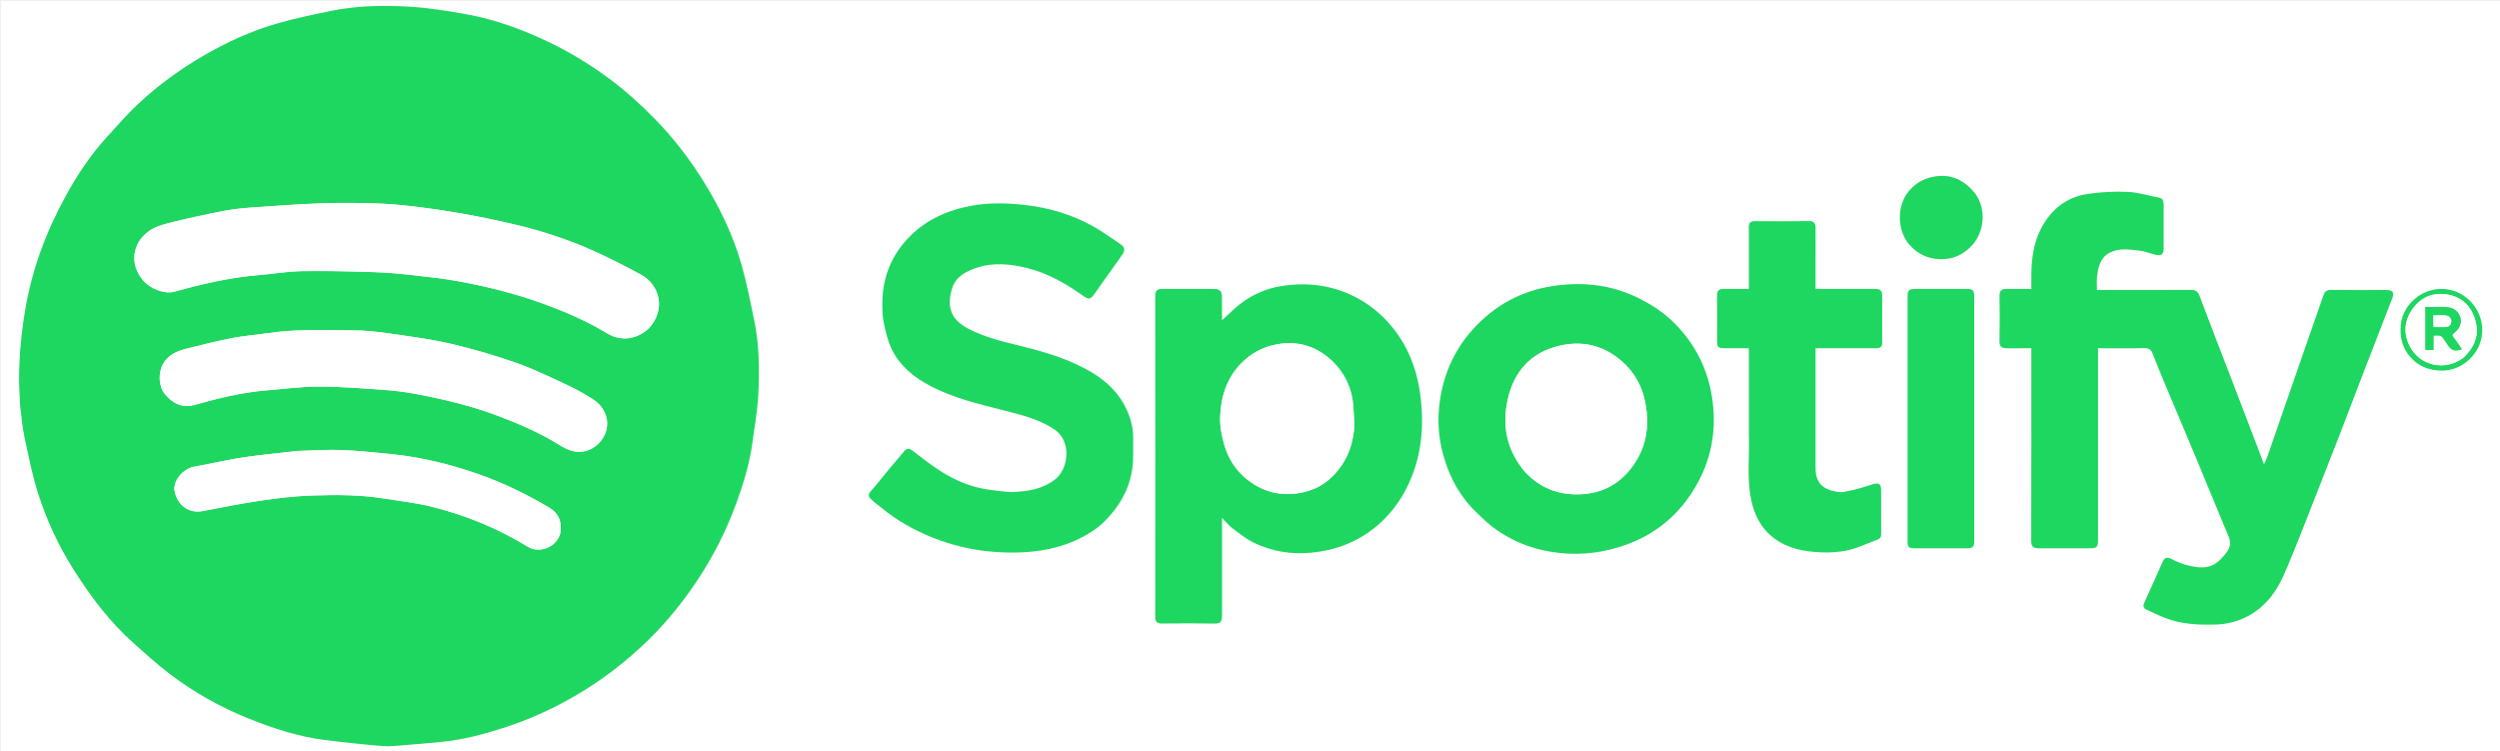
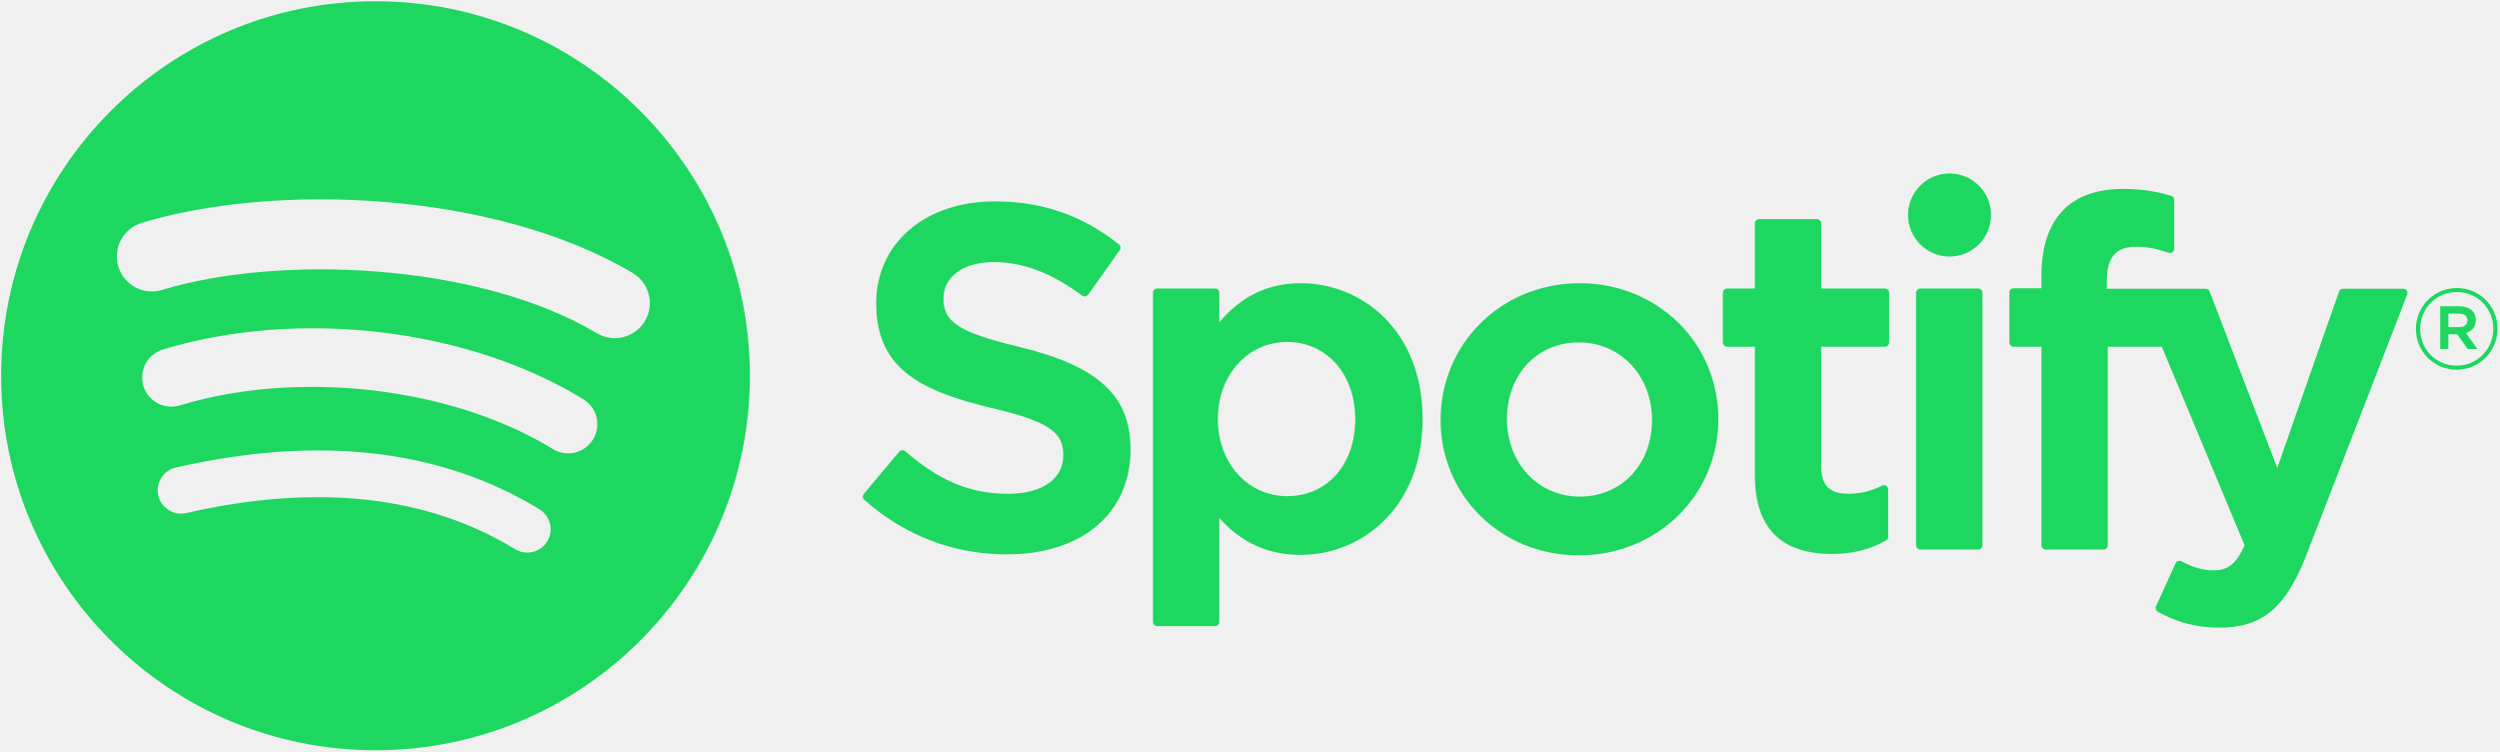
- <svg xmlns="http://www.w3.org/2000/svg" version="1.1" id="Layer_1" x="0px" y="0px" width="100%" viewBox="0 0 2362 709" enable-background="new 0 0 2362 709" xml:space="preserve">
-   <path fill="#FFFFFF" opacity="1" stroke="none" d=" M1545,710   C1030,710 515.5,710 1,710   C1,473.667 1,237.333 1,1   C788.333,1 1575.667,1 2363,1   C2363,237.333 2363,473.667 2363,710   C2090.5,710 1818,710 1545,710  M19.001,383.243   C20.331,393.125 21.041,403.139 23.125,412.858   C27.036,431.101 30.664,449.521 36.376,467.233   C44.322,491.868 55.245,515.383 69.093,537.377   C85.207,562.97 103.254,587.054 125.906,607.318   C137.17,617.394 148.425,627.561 160.428,636.712   C183.319,654.166 208.35,668.157 235.063,678.869   C258.011,688.07 281.485,695.852 306.15,699   C324.509,701.343 342.929,703.316 361.372,704.851   C368.393,705.435 375.566,704.497 382.648,703.963   C393.946,703.111 405.233,702.086 416.512,701.009   C437.357,699.019 457.478,693.672 477.299,687.24   C500.727,679.637 523.003,669.426 544.314,657.007   C568.343,643.003 590.237,626.21 610.302,607.071   C625.685,592.396 639.361,576.201 651.781,558.872   C670.316,533.012 685.096,505.232 695.947,475.386   C702.612,457.053 708.347,438.399 711.023,418.99   C713.19,403.279 716.01,387.568 716.765,371.772   C717.861,348.846 717.554,325.799 712.936,303.152   C709.338,285.502 705.842,267.772 700.945,250.461   C693.201,223.093 681.034,197.581 666.136,173.305   C652.71,151.426 637.283,131.199 619.366,112.823   C605.867,98.978 591.601,86.056 576.066,74.496   C553.727,57.872 529.747,44.079 504.199,33.173   C483.724,24.432 462.55,17.369 440.602,13.454   C422.601,10.242 404.413,7.291 386.194,6.282   C362.124,4.948 337.884,5.287 314.082,10.085   C296.747,13.58 279.387,17.24 262.396,22.083   C237.448,29.194 213.969,40.025 191.543,53.104   C169.577,65.914 149.155,80.898 130.577,98.182   C120.058,107.969 110.657,118.974 100.937,129.598   C85.538,146.431 73.009,165.382 62.077,185.268   C43.548,218.977 30.275,254.628 23.839,292.767   C20.243,314.072 18.176,335.44 18.062,357.003   C18.017,365.432 18.667,373.864 19.001,383.243  M2211.001,411.46   C2218.343,392.381 2225.663,373.293 2233.031,354.224   C2242.33,330.156 2251.635,306.09 2261.015,282.054   C2263.198,276.46 2261.7,274.011 2255.654,274.006   C2238.157,273.99 2220.658,274.132 2203.164,273.903   C2199.002,273.849 2197.212,275.766 2196.02,279.192   C2189.032,299.265 2181.992,319.32 2175.017,339.397   C2164.314,370.204 2153.662,401.028 2142.944,431.829   C2142.193,433.987 2141.071,436.017 2139.87,438.661   C2138.376,434.697 2137.195,431.521 2135.985,428.356   C2127.115,405.17 2118.266,381.976 2109.361,358.804   C2099.291,332.602 2089.027,306.473 2079.206,280.178   C2077.556,275.76 2075.724,273.872 2070.876,273.905   C2043.049,274.1 2015.22,274 1987.391,274   C1985.644,274 1983.897,274 1982,274   C1982,269.249 1981.601,265.207 1982.081,261.272   C1983.164,252.403 1984.938,243.569 1993.781,238.846   C2002.38,234.253 2011.802,235.633 2020.895,236.571   C2026.47,237.147 2031.878,239.3 2037.371,240.705   C2042.617,242.046 2044.981,240.301 2044.991,235.023   C2045.018,221.192 2045,207.361 2045,193.531   C2044.999,190.183 2044.372,187.416 2040.317,186.67   C2030.565,184.876 2020.897,181.719 2011.101,181.296   C1998.469,180.751 1985.606,181.397 1973.099,183.253   C1958.865,185.365 1946.401,192.243 1937.196,203.616   C1924.405,219.419 1920.297,238.189 1920.01,258.049   C1919.94,262.971 1920,267.895 1920,273   C1911.631,273 1903.978,273.02 1896.325,272.993   C1891.949,272.977 1889.815,274.581 1889.906,279.475   C1890.171,293.634 1890.224,307.807 1889.884,321.963   C1889.757,327.25 1891.382,329.081 1897.265,329.019   C1904.71,328.941 1912.157,329 1920,329   C1920,331.47 1920,333.431 1920,335.392   C1920,393.882 1920.075,452.372 1919.885,510.861   C1919.866,516.706 1921.984,518.045 1927.16,518.023   C1942.823,517.959 1958.487,518.001 1974.151,518   C1982.187,517.999 1982.999,517.207 1983,509.366   C1983,451.21 1983,393.054 1983,334.897   C1983,332.983 1983,331.068 1983,329   C1998.08,329 2012.409,329.222 2026.724,328.869   C2031.201,328.758 2033.237,330.515 2034.716,334.275   C2038.4,343.64 2042.177,352.971 2046.065,362.254   C2055.6,385.022 2065.279,407.731 2074.787,430.511   C2084.667,454.184 2094.411,477.915 2104.225,501.615   C2106.825,507.893 2110.359,513.577 2105.227,520.853   C2098.653,530.175 2091.364,536.852 2079.136,536.041   C2069.513,535.403 2060.64,532.496 2052.202,528.031   C2048.351,525.993 2045.726,527.093 2044.005,530.957   C2038.25,543.877 2032.557,556.825 2026.654,569.676   C2025.271,572.686 2026.25,574.683 2028.68,575.862   C2034.676,578.769 2040.737,581.59 2046.948,583.991   C2062.117,589.852 2077.996,590.472 2094.027,590.047   C2103.82,589.787 2113.16,587.641 2121.912,583.491   C2139.688,575.063 2151.245,560.19 2158.743,542.912   C2171.658,513.153 2183.004,482.713 2194.991,452.552   C2200.326,439.127 2205.62,425.686 2211.001,411.46  M1328.07,463.612   C1343.825,434.278 1346.697,403.038 1342.063,370.608   C1338.84,348.046 1330.816,327.682 1316.452,309.747   C1306.075,296.792 1293.487,286.665 1278.772,279.508   C1258.04,269.425 1235.949,266.742 1213.124,269.979   C1195.331,272.502 1179.834,279.835 1166.572,291.93   C1162.789,295.379 1159.042,298.866 1155,302.592   C1155,295.038 1155.05,287.746 1154.983,280.456   C1154.934,275.112 1152.845,273.031 1147.446,273.016   C1131.118,272.971 1114.789,273.013 1098.461,272.992   C1094.176,272.986 1091.912,274.367 1091.917,279.336   C1092.027,380.473 1092.022,481.609 1091.932,582.746   C1091.928,587.567 1093.737,589.122 1098.409,589.07   C1114.735,588.889 1131.069,588.791 1147.391,589.107   C1153.602,589.227 1155.031,587.696 1155.021,581.31   C1154.973,552.652 1155,523.994 1155,495.336   C1155,493.751 1155,492.165 1155,489.182   C1158.648,492.958 1161.064,496.201 1164.17,498.523   C1170.94,503.584 1177.596,509.143 1185.133,512.763   C1202.012,520.871 1219.917,523.966 1238.85,522.186   C1253.028,520.853 1266.453,517.571 1279.133,511.35   C1300.384,500.925 1316.462,484.999 1328.07,463.612  M1036.447,499.035   C1038.23,497.592 1040.12,496.261 1041.779,494.688   C1060.323,477.117 1071.281,456.105 1071.008,430.015   C1070.951,424.517 1070.943,419.017 1071.012,413.519   C1071.15,402.621 1067.886,392.53 1062.92,383.112   C1054.807,367.724 1041.909,357.136 1026.813,348.948   C1006.176,337.755 983.83,331.491 961.21,326.03   C945.56,322.252 929.982,318.187 915.595,310.805   C899.798,302.699 893.961,290.961 900.079,271.975   C903.549,261.206 912.997,256.386 922.894,253.045   C939.192,247.543 955.701,249.398 971.88,253.521   C991.196,258.442 1008.2,268.372 1024.311,279.857   C1028.599,282.913 1030.774,282.796 1033.693,278.698   C1042.674,266.093 1051.648,253.483 1060.593,240.853   C1063.505,236.742 1063.301,233.631 1059.278,230.889   C1050.275,224.753 1041.397,218.307 1031.853,213.118   C1012.372,202.526 991.502,196.29 969.316,193.763   C952.483,191.847 935.71,191.292 919.178,194.244   C895.426,198.484 873.959,207.879 857.207,226.227   C842.61,242.215 834.966,260.995 834.099,282.474   C833.807,289.709 833.838,297.152 835.209,304.21   C836.926,313.045 839.087,322.111 842.995,330.133   C850.804,346.163 864.381,356.858 879.951,364.952   C902.063,376.446 926.182,381.932 950.097,388.059   C966.278,392.204 982.45,396.188 996.736,405.808   C1012.985,416.75 1010.346,442.919 997.067,453.115   C985.516,461.984 972.212,464.193 958.496,464.825   C951.352,465.154 944.106,463.829 936.938,462.976   C919.329,460.882 903.263,454.34 888.497,444.827   C879.471,439.013 870.968,432.354 862.471,425.765   C858.735,422.868 856.492,423.973 853.932,427.139   C849.594,432.504 844.978,437.644 840.567,442.952   C834.601,450.131 828.905,457.543 822.716,464.521   C820.017,467.563 821.184,469.719 823.298,471.684   C826.528,474.685 830.14,477.273 833.558,480.074   C848.176,492.054 864.43,501.161 881.995,508.076   C899.843,515.103 918.165,519.561 937.37,521.191   C955.596,522.739 973.624,522.393 991.455,518.678   C1007.49,515.337 1022.475,509.102 1036.447,499.035  M1390.936,479.639   C1397.153,485.456 1402.972,491.784 1409.661,496.996   C1430.032,512.873 1453.579,521.014 1479.128,522.835   C1491.91,523.747 1504.708,522.911 1517.471,520.166   C1557.311,511.601 1587.132,489.809 1605.922,453.73   C1618.739,429.119 1622.377,402.83 1618.13,375.23   C1614.043,348.664 1602.505,325.962 1584.106,306.837   C1573.553,295.867 1560.896,287.539 1547.012,280.867   C1521.46,268.587 1494.47,266.161 1467.233,270.359   C1437.818,274.893 1412.604,288.542 1392.286,311.035   C1373.038,332.343 1362.847,357.354 1360.174,385.482   C1358.912,398.756 1359.854,412.163 1362.992,425.288   C1367.812,445.452 1376.454,463.634 1390.936,479.639  M1653,410.5   C1653.768,430.841 1650.973,451.328 1655.056,471.522   C1658.045,486.306 1664.352,499.173 1676.913,508.565   C1689.987,518.34 1705.099,521.12 1720.658,521.809   C1729.464,522.199 1738.602,521.712 1747.143,519.711   C1756.656,517.483 1765.638,513.027 1774.898,509.669   C1777.895,508.582 1778.05,506.422 1778.035,503.779   C1777.959,490.286 1778.015,476.792 1777.993,463.298   C1777.983,456.776 1775.576,455.707 1769.241,457.805   C1760.658,460.647 1751.889,463.181 1743.006,464.755   C1738.742,465.511 1733.827,464.397 1729.57,463.014   C1719.901,459.872 1715.99,452.424 1715.994,442.572   C1716.009,406.589 1716,370.606 1716,334.623   C1716,332.854 1716,331.085 1716,329   C1718.397,329 1720.201,329 1722.005,329   C1738.831,329 1755.656,329.028 1772.482,328.977   C1775.942,328.966 1779.078,328.537 1779.041,323.722   C1778.927,308.897 1778.967,294.069 1779.02,279.243   C1779.036,274.936 1777.073,272.934 1772.763,272.982   C1766.267,273.054 1759.769,273 1753.272,273   C1740.993,273 1728.714,273 1716,273   C1716,270.916 1716,269.287 1716,267.659   C1716,250.334 1715.995,233.008 1716.004,215.683   C1716.006,211.566 1715.056,208.843 1709.886,208.913   C1692.897,209.144 1675.903,209.073 1658.912,208.948   C1654.708,208.918 1652.854,210.407 1652.949,214.751   C1653.127,222.91 1653,231.075 1653,239.238   C1653,250.35 1653,261.462 1653,273   C1644.732,273 1636.944,273 1629.156,273   C1625.063,273.001 1622.839,274.419 1622.916,279.141   C1623.149,293.298 1622.998,307.46 1623.001,321.62   C1623.002,328.191 1623.779,328.977 1630.415,328.995   C1637.847,329.015 1645.278,329 1653,329   C1653,356.244 1653,382.872 1653,410.5  M1845.498,518   C1849.996,518 1854.495,518.025 1858.993,517.994   C1864.662,517.954 1865.99,516.672 1865.991,511.027   C1866.004,434.06 1866.004,357.092 1865.993,280.124   C1865.992,274.282 1864.662,273.012 1858.644,273.006   C1842.651,272.989 1826.658,272.993 1810.665,273.003   C1804.133,273.007 1803.003,274.16 1803.002,280.815   C1802.999,357.616 1802.999,434.417 1803.002,511.218   C1803.003,517.027 1803.953,517.974 1810.013,517.991   C1821.509,518.023 1833.004,518 1845.498,518  M1866.949,182.712   C1856.664,170.005 1843.781,163.783 1827.233,167.024   C1817.234,168.982 1809.123,173.935 1802.914,182.202   C1792.867,195.581 1793.186,217.772 1804.587,231.028   C1813.178,241.018 1824.536,245.482 1837.36,244.796   C1847.913,244.231 1856.905,239.559 1864.273,231.403   C1875.562,218.905 1877.58,197.269 1866.949,182.712  M2269,311.503   C2268.632,322.805 2272.864,332.544 2280.837,340.039   C2288.528,347.268 2298.196,350.321 2309.083,350.112   C2327.154,349.766 2344.164,334.817 2346.003,315.423   C2347.965,294.734 2333.011,277.126 2314.745,273.636   C2290.873,269.074 2268.518,288.266 2269,311.503  z" />
-   <path fill="#1ED760" opacity="1" stroke="none" d=" M19.001,382.769   C18.667,373.864 18.017,365.432 18.062,357.003   C18.176,335.44 20.243,314.072 23.839,292.767   C30.275,254.628 43.548,218.977 62.077,185.268   C73.009,165.382 85.538,146.431 100.937,129.598   C110.657,118.974 120.058,107.969 130.577,98.182   C149.155,80.898 169.577,65.914 191.543,53.104   C213.969,40.025 237.448,29.194 262.396,22.083   C279.387,17.24 296.747,13.58 314.082,10.085   C337.884,5.287 362.124,4.948 386.194,6.282   C404.413,7.291 422.601,10.242 440.602,13.454   C462.55,17.369 483.724,24.432 504.199,33.173   C529.747,44.079 553.727,57.872 576.066,74.496   C591.601,86.056 605.867,98.978 619.366,112.823   C637.283,131.199 652.71,151.426 666.136,173.305   C681.034,197.581 693.201,223.093 700.945,250.461   C705.842,267.772 709.338,285.502 712.936,303.152   C717.554,325.799 717.861,348.846 716.765,371.772   C716.01,387.568 713.19,403.279 711.023,418.99   C708.347,438.399 702.612,457.053 695.947,475.386   C685.096,505.232 670.316,533.012 651.781,558.872   C639.361,576.201 625.685,592.396 610.302,607.071   C590.237,626.21 568.343,643.003 544.314,657.007   C523.003,669.426 500.727,679.637 477.299,687.24   C457.478,693.672 437.357,699.019 416.512,701.009   C405.233,702.086 393.946,703.111 382.648,703.963   C375.566,704.497 368.393,705.435 361.372,704.851   C342.929,703.316 324.509,701.343 306.15,699   C281.485,695.852 258.011,688.07 235.063,678.869   C208.35,668.157 183.319,654.166 160.428,636.712   C148.425,627.561 137.17,617.394 125.906,607.318   C103.254,587.054 85.207,562.97 69.093,537.377   C55.245,515.383 44.322,491.868 36.376,467.233   C30.664,449.521 27.036,431.101 23.125,412.858   C21.041,403.139 20.331,393.125 19.001,382.769  M613.51,309.993   C629.585,292.259 623.694,269.133 605.534,259.304   C591.095,251.489 576.423,244.026 561.468,237.26   C537.314,226.333 512.132,218.167 486.348,212.057   C470.382,208.273 454.287,204.951 438.137,202.049   C422.726,199.279 407.209,196.987 391.664,195.11   C379.104,193.593 366.446,192.503 353.805,192.13   C336.795,191.628 319.741,191.489 302.74,192.122   C281.004,192.931 259.293,194.524 237.592,196.069   C228.95,196.684 220.263,197.561 211.772,199.217   C195.035,202.481 178.333,206.024 161.795,210.163   C154.339,212.029 146.259,214.198 140.292,218.671   C125.013,230.122 122.088,249.765 135.447,265.125   C142.108,272.785 155.458,278.204 164.886,275.579   C190.957,268.32 217.227,262.176 244.295,259.95   C257.864,258.834 271.386,256.436 284.956,256.201   C307.868,255.804 330.811,256.393 353.724,257.107   C366.197,257.496 378.671,258.681 391.081,260.073   C406.013,261.749 420.999,263.384 435.743,266.185   C461.582,271.092 487.089,277.453 511.901,286.398   C533.372,294.139 554.262,303.033 573.836,314.914   C586.807,322.786 601.742,320.892 613.51,309.993  M562.984,421.521   C578.776,408.928 576.939,387.894 560.729,377.444   C552.951,372.43 544.805,367.85 536.422,363.94   C520.521,356.522 504.672,348.758 488.169,342.927   C468.473,335.969 448.301,330.106 427.984,325.233   C410.598,321.062 392.763,318.635 375.038,316.048   C362.233,314.179 349.293,312.341 336.395,312.199   C308.092,311.887 279.715,310.668 251.534,314.963   C240.872,316.588 230.051,317.317 219.483,319.379   C205.47,322.114 191.612,325.664 177.729,329.037   C168.079,331.382 159.015,334.694 153.892,344.324   C149.454,352.666 149.961,365.06 155.688,372.111   C162.899,380.992 172.014,385.845 183.607,382.637   C205.594,376.553 227.629,370.846 250.462,368.981   C267.011,367.63 283.559,365.332 300.116,365.257   C319.9,365.167 339.711,366.729 359.473,368.101   C370.723,368.882 382.021,370.079 393.086,372.192   C419.57,377.251 445.8,383.468 471.082,393.072   C491.186,400.71 510.933,409.175 529.182,420.682   C540.136,427.59 551.013,429.847 562.984,421.521  M529.724,503.739   C531.365,493.258 528.136,484.872 518.807,479.403   C497.559,466.947 475.52,456.135 452.238,447.982   C425.428,438.594 397.987,431.859 369.685,429.03   C353.989,427.462 338.27,425.764 322.522,425.173   C309.124,424.671 295.669,425.671 282.239,426.007   C281.906,426.015 281.571,426.014 281.241,426.05   C269.355,427.364 257.456,428.581 245.587,430.034   C237.325,431.046 229.059,432.144 220.872,433.629   C208.392,435.893 196.015,438.73 183.526,440.937   C172.899,442.814 163.25,454.488 165.049,463.932   C167.579,477.22 178.544,485.247 190.907,482.962   C209.153,479.591 227.342,475.817 245.686,473.106   C261.565,470.76 277.597,468.765 293.616,468.212   C316.751,467.414 339.973,467.28 362.973,471.001   C377.452,473.343 392.129,474.899 406.345,478.344   C439.081,486.278 470.061,498.911 498.842,516.524   C509.861,523.267 525.946,517.162 529.724,503.739  z" />
-   <path fill="#1ED760" opacity="1" stroke="none" d=" M2210.967,411.856   C2205.62,425.686 2200.326,439.127 2194.991,452.552   C2183.004,482.713 2171.658,513.153 2158.743,542.912   C2151.245,560.19 2139.688,575.063 2121.912,583.491   C2113.16,587.641 2103.82,589.787 2094.027,590.047   C2077.996,590.472 2062.117,589.852 2046.948,583.991   C2040.737,581.59 2034.676,578.769 2028.68,575.862   C2026.25,574.683 2025.271,572.686 2026.654,569.676   C2032.557,556.825 2038.25,543.877 2044.005,530.957   C2045.726,527.093 2048.351,525.993 2052.202,528.031   C2060.64,532.496 2069.513,535.403 2079.136,536.041   C2091.364,536.852 2098.653,530.175 2105.227,520.853   C2110.359,513.577 2106.825,507.893 2104.225,501.615   C2094.411,477.915 2084.667,454.184 2074.787,430.511   C2065.279,407.731 2055.6,385.022 2046.065,362.254   C2042.177,352.971 2038.4,343.64 2034.716,334.275   C2033.237,330.515 2031.201,328.758 2026.724,328.869   C2012.409,329.222 1998.08,329 1983,329   C1983,331.068 1983,332.983 1983,334.897   C1983,393.054 1983,451.21 1983,509.366   C1982.999,517.207 1982.187,517.999 1974.151,518   C1958.487,518.001 1942.823,517.959 1927.16,518.023   C1921.984,518.045 1919.866,516.706 1919.885,510.861   C1920.075,452.372 1920,393.882 1920,335.392   C1920,333.431 1920,331.47 1920,329   C1912.157,329 1904.71,328.941 1897.265,329.019   C1891.382,329.081 1889.757,327.25 1889.884,321.963   C1890.224,307.807 1890.171,293.634 1889.906,279.475   C1889.815,274.581 1891.949,272.977 1896.325,272.993   C1903.978,273.02 1911.631,273 1920,273   C1920,267.895 1919.94,262.971 1920.01,258.049   C1920.297,238.189 1924.405,219.419 1937.196,203.616   C1946.401,192.243 1958.865,185.365 1973.099,183.253   C1985.606,181.397 1998.469,180.751 2011.101,181.296   C2020.897,181.719 2030.565,184.876 2040.317,186.67   C2044.372,187.416 2044.999,190.183 2045,193.531   C2045,207.361 2045.018,221.192 2044.991,235.023   C2044.981,240.301 2042.617,242.046 2037.371,240.705   C2031.878,239.3 2026.47,237.147 2020.895,236.571   C2011.802,235.633 2002.38,234.253 1993.781,238.846   C1984.938,243.569 1983.164,252.403 1982.081,261.272   C1981.601,265.207 1982,269.249 1982,274   C1983.897,274 1985.644,274 1987.391,274   C2015.22,274 2043.049,274.1 2070.876,273.905   C2075.724,273.872 2077.556,275.76 2079.206,280.178   C2089.027,306.473 2099.291,332.602 2109.361,358.804   C2118.266,381.976 2127.115,405.17 2135.985,428.356   C2137.195,431.521 2138.376,434.697 2139.87,438.661   C2141.071,436.017 2142.193,433.987 2142.944,431.829   C2153.662,401.028 2164.314,370.204 2175.017,339.397   C2181.992,319.32 2189.032,299.265 2196.02,279.192   C2197.212,275.766 2199.002,273.849 2203.164,273.903   C2220.658,274.132 2238.157,273.99 2255.654,274.006   C2261.7,274.011 2263.198,276.46 2261.015,282.054   C2251.635,306.09 2242.33,330.156 2233.031,354.224   C2225.663,373.293 2218.343,392.381 2210.967,411.856  z" />
-   <path fill="#1ED760" opacity="1" stroke="none" d=" M1328.003,463.984   C1316.462,484.999 1300.384,500.925 1279.133,511.35   C1266.453,517.571 1253.028,520.853 1238.85,522.186   C1219.917,523.966 1202.012,520.871 1185.133,512.763   C1177.596,509.143 1170.94,503.584 1164.17,498.523   C1161.064,496.201 1158.648,492.958 1155,489.182   C1155,492.165 1155,493.751 1155,495.336   C1155,523.994 1154.973,552.652 1155.021,581.31   C1155.031,587.696 1153.602,589.227 1147.391,589.107   C1131.069,588.791 1114.735,588.889 1098.409,589.07   C1093.737,589.122 1091.928,587.567 1091.932,582.746   C1092.022,481.609 1092.027,380.473 1091.917,279.336   C1091.912,274.367 1094.176,272.986 1098.461,272.992   C1114.789,273.013 1131.118,272.971 1147.446,273.016   C1152.845,273.031 1154.934,275.112 1154.983,280.456   C1155.05,287.746 1155,295.038 1155,302.592   C1159.042,298.866 1162.789,295.379 1166.572,291.93   C1179.834,279.835 1195.331,272.502 1213.124,269.979   C1235.949,266.742 1258.04,269.425 1278.772,279.508   C1293.487,286.665 1306.075,296.792 1316.452,309.747   C1330.816,327.682 1338.84,348.046 1342.063,370.608   C1346.697,403.038 1343.825,434.278 1328.003,463.984  M1279.014,382.408   C1277.595,366.474 1270.934,352.554 1259.77,341.694   C1246.128,328.423 1229.434,322.094 1209.736,324.856   C1196.963,326.647 1185.957,331.71 1176.542,340.087   C1160.247,354.585 1153.793,373.754 1153.256,394.833   C1153.04,403.314 1154.855,412.1 1157.195,420.335   C1161.035,433.851 1168.659,445.35 1179.957,453.937   C1193.657,464.35 1208.986,468.531 1226.327,466.119   C1244.997,463.522 1258.687,453.948 1268.835,438.534   C1275.24,428.808 1278.504,417.866 1279.752,406.555   C1280.594,398.924 1279.386,391.068 1279.014,382.408  z" />
-   <path fill="#1ED760" opacity="1" stroke="none" d=" M1036.192,499.293   C1022.475,509.102 1007.49,515.337 991.455,518.678   C973.624,522.393 955.596,522.739 937.37,521.191   C918.165,519.561 899.843,515.103 881.995,508.076   C864.43,501.161 848.176,492.054 833.558,480.074   C830.14,477.273 826.528,474.685 823.298,471.684   C821.184,469.719 820.017,467.563 822.716,464.521   C828.905,457.543 834.601,450.131 840.567,442.952   C844.978,437.644 849.594,432.504 853.932,427.139   C856.492,423.973 858.735,422.868 862.471,425.765   C870.968,432.354 879.471,439.013 888.497,444.827   C903.263,454.34 919.329,460.882 936.938,462.976   C944.106,463.829 951.352,465.154 958.496,464.825   C972.212,464.193 985.516,461.984 997.067,453.115   C1010.346,442.919 1012.985,416.75 996.736,405.808   C982.45,396.188 966.278,392.204 950.097,388.059   C926.182,381.932 902.063,376.446 879.951,364.952   C864.381,356.858 850.804,346.163 842.995,330.133   C839.087,322.111 836.926,313.045 835.209,304.21   C833.838,297.152 833.807,289.709 834.099,282.474   C834.966,260.995 842.61,242.215 857.207,226.227   C873.959,207.879 895.426,198.484 919.178,194.244   C935.71,191.292 952.483,191.847 969.316,193.763   C991.502,196.29 1012.372,202.526 1031.853,213.118   C1041.397,218.307 1050.275,224.753 1059.278,230.889   C1063.301,233.631 1063.505,236.742 1060.593,240.853   C1051.648,253.483 1042.674,266.093 1033.693,278.698   C1030.774,282.796 1028.599,282.913 1024.311,279.857   C1008.2,268.372 991.196,258.442 971.88,253.521   C955.701,249.398 939.192,247.543 922.894,253.045   C912.997,256.386 903.549,261.206 900.079,271.975   C893.961,290.961 899.798,302.699 915.595,310.805   C929.982,318.187 945.56,322.252 961.21,326.03   C983.83,331.491 1006.176,337.755 1026.813,348.948   C1041.909,357.136 1054.807,367.724 1062.92,383.112   C1067.886,392.53 1071.15,402.621 1071.012,413.519   C1070.943,419.017 1070.951,424.517 1071.008,430.015   C1071.281,456.105 1060.323,477.117 1041.779,494.688   C1040.12,496.261 1038.23,497.592 1036.192,499.293  z" />
-   <path fill="#1ED760" opacity="1" stroke="none" d=" M1390.733,479.341   C1376.454,463.634 1367.812,445.452 1362.992,425.288   C1359.854,412.163 1358.912,398.756 1360.174,385.482   C1362.847,357.354 1373.038,332.343 1392.286,311.035   C1412.604,288.542 1437.818,274.893 1467.233,270.359   C1494.47,266.161 1521.46,268.587 1547.012,280.867   C1560.896,287.539 1573.553,295.867 1584.106,306.837   C1602.505,325.962 1614.043,348.664 1618.13,375.23   C1622.377,402.83 1618.739,429.119 1605.922,453.73   C1587.132,489.809 1557.311,511.601 1517.471,520.166   C1504.708,522.911 1491.91,523.747 1479.128,522.835   C1453.579,521.014 1430.032,512.873 1409.661,496.996   C1402.972,491.784 1397.153,485.456 1390.733,479.341  M1437.997,441.501   C1439.206,443.044 1440.301,444.694 1441.642,446.112   C1455.216,460.454 1471.816,467.392 1491.644,467.057   C1511.232,466.726 1527.481,459.56 1540.014,444.457   C1554.057,427.535 1558.931,408.082 1556.076,386.355   C1553.713,368.374 1546.558,353.172 1532.707,341.126   C1515.592,326.241 1495.712,321.585 1474.168,326.606   C1446.935,332.954 1430.772,350.907 1424.907,378.222   C1420.02,400.986 1423.603,422.007 1437.997,441.501  z" />
-   <path fill="#1ED760" opacity="1" stroke="none" d=" M1653,410   C1653,382.872 1653,356.244 1653,329   C1645.278,329 1637.847,329.015 1630.415,328.995   C1623.779,328.977 1623.002,328.191 1623.001,321.62   C1622.998,307.46 1623.149,293.298 1622.916,279.141   C1622.839,274.419 1625.063,273.001 1629.156,273   C1636.944,273 1644.732,273 1653,273   C1653,261.462 1653,250.35 1653,239.238   C1653,231.075 1653.127,222.91 1652.949,214.751   C1652.854,210.407 1654.708,208.918 1658.912,208.948   C1675.903,209.073 1692.897,209.144 1709.886,208.913   C1715.056,208.843 1716.006,211.566 1716.004,215.683   C1715.995,233.008 1716,250.334 1716,267.659   C1716,269.287 1716,270.916 1716,273   C1728.714,273 1740.993,273 1753.272,273   C1759.769,273 1766.267,273.054 1772.763,272.982   C1777.073,272.934 1779.036,274.936 1779.02,279.243   C1778.967,294.069 1778.927,308.897 1779.041,323.722   C1779.078,328.537 1775.942,328.966 1772.482,328.977   C1755.656,329.028 1738.831,329 1722.005,329   C1720.201,329 1718.397,329 1716,329   C1716,331.085 1716,332.854 1716,334.623   C1716,370.606 1716.009,406.589 1715.994,442.572   C1715.99,452.424 1719.901,459.872 1729.57,463.014   C1733.827,464.397 1738.742,465.511 1743.006,464.755   C1751.889,463.181 1760.658,460.647 1769.241,457.805   C1775.576,455.707 1777.983,456.776 1777.993,463.298   C1778.015,476.792 1777.959,490.286 1778.035,503.779   C1778.05,506.422 1777.895,508.582 1774.898,509.669   C1765.638,513.027 1756.656,517.483 1747.143,519.711   C1738.602,521.712 1729.464,522.199 1720.658,521.809   C1705.099,521.12 1689.987,518.34 1676.913,508.565   C1664.352,499.173 1658.045,486.306 1655.056,471.522   C1650.973,451.328 1653.768,430.841 1653,410  z" />
-   <path fill="#1ED760" opacity="1" stroke="none" d=" M1844.999,518   C1833.004,518 1821.509,518.023 1810.013,517.991   C1803.953,517.974 1803.003,517.027 1803.002,511.218   C1802.999,434.417 1802.999,357.616 1803.002,280.815   C1803.003,274.16 1804.133,273.007 1810.665,273.003   C1826.658,272.993 1842.651,272.989 1858.644,273.006   C1864.662,273.012 1865.992,274.282 1865.993,280.124   C1866.004,357.092 1866.004,434.06 1865.991,511.027   C1865.99,516.672 1864.662,517.954 1858.993,517.994   C1854.495,518.025 1849.996,518 1844.999,518  z" />
-   <path fill="#1ED760" opacity="1" stroke="none" d=" M1867.015,183.074   C1877.58,197.269 1875.562,218.905 1864.273,231.403   C1856.905,239.559 1847.913,244.231 1837.36,244.796   C1824.536,245.482 1813.178,241.018 1804.587,231.028   C1793.186,217.772 1792.867,195.581 1802.914,182.202   C1809.123,173.935 1817.234,168.982 1827.233,167.024   C1843.781,163.783 1856.664,170.005 1867.015,183.074  z" />
-   <path fill="#1ED760" opacity="1" stroke="none" d=" M2269,311.032   C2268.518,288.266 2290.873,269.074 2314.745,273.636   C2333.011,277.126 2347.965,294.734 2346.003,315.423   C2344.164,334.817 2327.154,349.766 2309.083,350.112   C2298.196,350.321 2288.528,347.268 2280.837,340.039   C2272.864,332.544 2268.632,322.805 2269,311.032  M2328.932,337.556   C2338.384,328.234 2343.359,317.35 2339.958,303.913   C2336.385,289.795 2327.393,280.642 2313.006,278.223   C2300.719,276.157 2289.611,280.135 2281.801,289.948   C2272.882,301.153 2270.913,313.947 2277.63,327.07   C2286.897,345.174 2310.655,351.511 2328.932,337.556  z" />
-   <path fill="#FFFFFF" opacity="1" stroke="none" d=" M613.251,310.251   C601.742,320.892 586.807,322.786 573.836,314.914   C554.262,303.033 533.372,294.139 511.901,286.398   C487.089,277.453 461.582,271.092 435.743,266.185   C420.999,263.384 406.013,261.749 391.081,260.073   C378.671,258.681 366.197,257.496 353.724,257.107   C330.811,256.393 307.868,255.804 284.956,256.201   C271.386,256.436 257.864,258.834 244.295,259.95   C217.227,262.176 190.957,268.32 164.886,275.579   C155.458,278.204 142.108,272.785 135.447,265.125   C122.088,249.765 125.013,230.122 140.292,218.671   C146.259,214.198 154.339,212.029 161.795,210.163   C178.333,206.024 195.035,202.481 211.772,199.217   C220.263,197.561 228.95,196.684 237.592,196.069   C259.293,194.524 281.004,192.931 302.74,192.122   C319.741,191.489 336.795,191.628 353.805,192.13   C366.446,192.503 379.104,193.593 391.664,195.11   C407.209,196.987 422.726,199.279 438.137,202.049   C454.287,204.951 470.382,208.273 486.348,212.057   C512.132,218.167 537.314,226.333 561.468,237.26   C576.423,244.026 591.095,251.489 605.534,259.304   C623.694,269.133 629.585,292.259 613.251,310.251  z" />
-   <path fill="#FFFFFF" opacity="1" stroke="none" d=" M562.712,421.781   C551.013,429.847 540.136,427.59 529.182,420.682   C510.933,409.175 491.186,400.71 471.082,393.072   C445.8,383.468 419.57,377.251 393.086,372.192   C382.021,370.079 370.723,368.882 359.473,368.101   C339.711,366.729 319.9,365.167 300.116,365.257   C283.559,365.332 267.011,367.63 250.462,368.981   C227.629,370.846 205.594,376.553 183.607,382.637   C172.014,385.845 162.899,380.992 155.688,372.111   C149.961,365.06 149.454,352.666 153.892,344.324   C159.015,334.694 168.079,331.382 177.729,329.037   C191.612,325.664 205.47,322.114 219.483,319.379   C230.051,317.317 240.872,316.588 251.534,314.963   C279.715,310.668 308.092,311.887 336.395,312.199   C349.293,312.341 362.233,314.179 375.038,316.048   C392.763,318.635 410.598,321.062 427.984,325.233   C448.301,330.106 468.473,335.969 488.169,342.927   C504.672,348.758 520.521,356.522 536.422,363.94   C544.805,367.85 552.951,372.43 560.729,377.444   C576.939,387.894 578.776,408.928 562.712,421.781  z" />
-   <path fill="#FFFFFF" opacity="1" stroke="none" d=" M529.446,504.058   C525.946,517.162 509.861,523.267 498.842,516.524   C470.061,498.911 439.081,486.278 406.345,478.344   C392.129,474.899 377.452,473.343 362.973,471.001   C339.973,467.28 316.751,467.414 293.616,468.212   C277.597,468.765 261.565,470.76 245.686,473.106   C227.342,475.817 209.153,479.591 190.907,482.962   C178.544,485.247 167.579,477.22 165.049,463.932   C163.25,454.488 172.899,442.814 183.526,440.937   C196.015,438.73 208.392,435.893 220.872,433.629   C229.059,432.144 237.325,431.046 245.587,430.034   C257.456,428.581 269.355,427.364 281.241,426.05   C281.571,426.014 281.906,426.015 282.239,426.007   C295.669,425.671 309.124,424.671 322.522,425.173   C338.27,425.764 353.989,427.462 369.685,429.03   C397.987,431.859 425.428,438.594 452.238,447.982   C475.52,456.135 497.559,466.947 518.807,479.403   C528.136,484.872 531.365,493.258 529.446,504.058  z" />
-   <path fill="#FFFFFF" opacity="1" stroke="none" d=" M1279.054,382.86   C1279.386,391.068 1280.594,398.924 1279.752,406.555   C1278.504,417.866 1275.24,428.808 1268.835,438.534   C1258.687,453.948 1244.997,463.522 1226.327,466.119   C1208.986,468.531 1193.657,464.35 1179.957,453.937   C1168.659,445.35 1161.035,433.851 1157.195,420.335   C1154.855,412.1 1153.04,403.314 1153.256,394.833   C1153.793,373.754 1160.247,354.585 1176.542,340.087   C1185.957,331.71 1196.963,326.647 1209.736,324.856   C1229.434,322.094 1246.128,328.423 1259.77,341.694   C1270.934,352.554 1277.595,366.474 1279.054,382.86  z" />
-   <path fill="#FFFFFF" opacity="1" stroke="none" d=" M1437.74,441.244   C1423.603,422.007 1420.02,400.986 1424.907,378.222   C1430.772,350.907 1446.935,332.954 1474.168,326.606   C1495.712,321.585 1515.592,326.241 1532.707,341.126   C1546.558,353.172 1553.713,368.374 1556.076,386.355   C1558.931,408.082 1554.057,427.535 1540.014,444.457   C1527.481,459.56 1511.232,466.726 1491.644,467.057   C1471.816,467.392 1455.216,460.454 1441.642,446.112   C1440.301,444.694 1439.206,443.044 1437.74,441.244  z" />
-   <path fill="#FFFFFF" opacity="1" stroke="none" d=" M2328.623,337.75   C2310.655,351.511 2286.897,345.174 2277.63,327.07   C2270.913,313.947 2272.882,301.153 2281.801,289.948   C2289.611,280.135 2300.719,276.157 2313.006,278.223   C2327.393,280.642 2336.385,289.795 2339.958,303.913   C2343.359,317.35 2338.384,328.234 2328.623,337.75  M2309.302,290   C2303.681,290 2298.06,290 2292.273,290   C2292.273,303.866 2292.273,317.261 2292.273,330.68   C2294.947,330.68 2297.339,330.68 2300.207,330.68   C2300.207,325.955 2300.207,321.547 2300.207,317.181   C2307.408,316.826 2307.407,316.826 2311.196,322.537   C2311.917,323.624 2312.645,324.707 2313.369,325.792   C2317.155,331.461 2319.836,332.324 2327.083,330.052   C2324.459,326.265 2322.042,322.408 2319.234,318.86   C2317.557,316.74 2317.833,315.968 2319.985,314.334   C2326.006,309.763 2328.525,301.868 2322.938,295.006   C2319.767,291.111 2315.164,289.926 2309.302,290  z" />
-   <path fill="#1ED760" opacity="1" stroke="none" d=" M2309.772,290   C2315.164,289.926 2319.767,291.111 2322.938,295.006   C2328.525,301.868 2326.006,309.763 2319.985,314.334   C2317.833,315.968 2317.557,316.74 2319.234,318.86   C2322.042,322.408 2324.459,326.265 2327.083,330.052   C2319.836,332.324 2317.155,331.461 2313.369,325.792   C2312.645,324.707 2311.917,323.624 2311.196,322.537   C2307.407,316.826 2307.408,316.826 2300.207,317.181   C2300.207,321.547 2300.207,325.955 2300.207,330.68   C2297.339,330.68 2294.947,330.68 2292.273,330.68   C2292.273,317.261 2292.273,303.866 2292.273,290   C2298.06,290 2303.681,290 2309.772,290  M2310.13,309   C2313.794,309.383 2316.423,307.754 2316.873,304.203   C2317.298,300.849 2314.955,298.512 2311.772,298.137   C2307.941,297.685 2304.015,298.03 2300.016,298.03   C2300.016,301.566 2300.002,304.372 2300.03,307.178   C2300.034,307.638 2300.223,308.096 2300.427,309   C2303.357,309 2306.29,309 2310.13,309  z" />
-   <path fill="#FFFFFF" opacity="1" stroke="none" d=" M2309.676,309   C2306.29,309 2303.357,309 2300.427,309   C2300.223,308.096 2300.034,307.638 2300.03,307.178   C2300.002,304.372 2300.016,301.566 2300.016,298.03   C2304.015,298.03 2307.941,297.685 2311.772,298.137   C2314.955,298.512 2317.298,300.849 2316.873,304.203   C2316.423,307.754 2313.794,309.383 2309.676,309  z" />
+ <svg xmlns="http://www.w3.org/2000/svg" height="168px" width="559px" version="1.1" viewBox="0 0 559 168">
+   <path fill="#1ED760" d="m83.996 0.277c-46.249 0-83.743 37.493-83.743 83.742 0 46.251 37.494 83.741 83.743 83.741 46.254 0 83.744-37.49 83.744-83.741 0-46.246-37.49-83.738-83.745-83.738l0.001-0.004zm38.404 120.78c-1.5 2.46-4.72 3.24-7.18 1.73-19.662-12.01-44.414-14.73-73.564-8.07-2.809 0.64-5.609-1.12-6.249-3.93-0.643-2.81 1.11-5.61 3.926-6.25 31.9-7.288 59.263-4.15 81.337 9.34 2.46 1.51 3.24 4.72 1.73 7.18zm10.25-22.802c-1.89 3.072-5.91 4.042-8.98 2.152-22.51-13.836-56.823-17.843-83.448-9.761-3.453 1.043-7.1-0.903-8.148-4.35-1.04-3.453 0.907-7.093 4.354-8.143 30.413-9.228 68.222-4.758 94.072 11.127 3.07 1.89 4.04 5.91 2.15 8.976v-0.001zm0.88-23.744c-26.99-16.031-71.52-17.505-97.289-9.684-4.138 1.255-8.514-1.081-9.768-5.219-1.254-4.14 1.08-8.513 5.221-9.771 29.581-8.98 78.756-7.245 109.83 11.202 3.73 2.209 4.95 7.016 2.74 10.733-2.2 3.722-7.02 4.949-10.73 2.739zm94.56 3.072c-14.46-3.448-17.03-5.868-17.03-10.953 0-4.804 4.52-8.037 11.25-8.037 6.52 0 12.98 2.455 19.76 7.509 0.2 0.153 0.46 0.214 0.71 0.174 0.26-0.038 0.48-0.177 0.63-0.386l7.06-9.952c0.29-0.41 0.21-0.975-0.18-1.288-8.07-6.473-17.15-9.62-27.77-9.62-15.61 0-26.52 9.369-26.52 22.774 0 14.375 9.41 19.465 25.67 23.394 13.83 3.187 16.17 5.857 16.17 10.629 0 5.29-4.72 8.58-12.32 8.58-8.44 0-15.33-2.85-23.03-9.51-0.19-0.17-0.45-0.24-0.69-0.23-0.26 0.02-0.49 0.14-0.65 0.33l-7.92 9.42c-0.33 0.4-0.29 0.98 0.09 1.32 8.96 8 19.98 12.22 31.88 12.22 16.82 0 27.69-9.19 27.69-23.42 0.03-12.007-7.16-18.657-24.77-22.941l-0.03-0.013zm62.86-14.26c-7.29 0-13.27 2.872-18.21 8.757v-6.624c0-0.523-0.42-0.949-0.94-0.949h-12.95c-0.52 0-0.94 0.426-0.94 0.949v73.601c0 0.52 0.42 0.95 0.94 0.95h12.95c0.52 0 0.94-0.43 0.94-0.95v-23.23c4.94 5.53 10.92 8.24 18.21 8.24 13.55 0 27.27-10.43 27.27-30.369 0.02-19.943-13.7-30.376-27.26-30.376l-0.01 0.001zm12.21 30.375c0 10.149-6.25 17.239-15.21 17.239-8.85 0-15.53-7.41-15.53-17.239 0-9.83 6.68-17.238 15.53-17.238 8.81-0.001 15.21 7.247 15.21 17.237v0.001zm50.21-30.375c-17.45 0-31.12 13.436-31.12 30.592 0 16.972 13.58 30.262 30.91 30.262 17.51 0 31.22-13.39 31.22-30.479 0-17.031-13.62-30.373-31.01-30.373v-0.002zm0 47.714c-9.28 0-16.28-7.46-16.28-17.344 0-9.929 6.76-17.134 16.07-17.134 9.34 0 16.38 7.457 16.38 17.351 0 9.927-6.8 17.127-16.17 17.127zm68.27-46.53h-14.25v-14.566c0-0.522-0.42-0.948-0.94-0.948h-12.95c-0.52 0-0.95 0.426-0.95 0.948v14.566h-6.22c-0.52 0-0.94 0.426-0.94 0.949v11.127c0 0.522 0.42 0.949 0.94 0.949h6.22v28.795c0 11.63 5.79 17.53 17.22 17.53 4.64 0 8.49-0.96 12.12-3.02 0.3-0.16 0.48-0.48 0.48-0.82v-10.6c0-0.32-0.17-0.63-0.45-0.8-0.28-0.18-0.63-0.19-0.92-0.04-2.49 1.25-4.9 1.83-7.6 1.83-4.15 0-6.01-1.89-6.01-6.11v-26.76h14.25c0.52 0 0.94-0.426 0.94-0.949v-11.126c0.02-0.523-0.4-0.949-0.93-0.949l-0.01-0.006zm49.64 0.057v-1.789c0-5.263 2.02-7.61 6.54-7.61 2.7 0 4.87 0.536 7.3 1.346 0.3 0.094 0.61 0.047 0.85-0.132 0.25-0.179 0.39-0.466 0.39-0.77v-10.91c0-0.417-0.26-0.786-0.67-0.909-2.56-0.763-5.84-1.546-10.76-1.546-11.95 0-18.28 6.734-18.28 19.467v2.74h-6.22c-0.52 0-0.95 0.426-0.95 0.948v11.184c0 0.522 0.43 0.949 0.95 0.949h6.22v44.405c0 0.53 0.43 0.95 0.95 0.95h12.94c0.53 0 0.95-0.42 0.95-0.95v-44.402h12.09l18.52 44.402c-2.1 4.66-4.17 5.59-6.99 5.59-2.28 0-4.69-0.68-7.14-2.03-0.23-0.12-0.51-0.14-0.75-0.07-0.25 0.09-0.46 0.27-0.56 0.51l-4.39 9.63c-0.21 0.46-0.03 0.99 0.41 1.23 4.58 2.48 8.71 3.54 13.82 3.54 9.56 0 14.85-4.46 19.5-16.44l22.46-58.037c0.12-0.292 0.08-0.622-0.1-0.881-0.17-0.257-0.46-0.412-0.77-0.412h-13.48c-0.41 0-0.77 0.257-0.9 0.636l-13.81 39.434-15.12-39.46c-0.14-0.367-0.49-0.61-0.88-0.61h-22.12v-0.003zm-28.78-0.057h-12.95c-0.52 0-0.95 0.426-0.95 0.949v56.481c0 0.53 0.43 0.95 0.95 0.95h12.95c0.52 0 0.95-0.42 0.95-0.95v-56.477c0-0.523-0.42-0.949-0.95-0.949v-0.004zm-6.4-25.719c-5.13 0-9.29 4.152-9.29 9.281 0 5.132 4.16 9.289 9.29 9.289s9.28-4.157 9.28-9.289c0-5.128-4.16-9.281-9.28-9.281zm113.42 43.88c-5.12 0-9.11-4.115-9.11-9.112s4.04-9.159 9.16-9.159 9.11 4.114 9.11 9.107c0 4.997-4.04 9.164-9.16 9.164zm0.05-17.365c-4.67 0-8.2 3.71-8.2 8.253 0 4.541 3.51 8.201 8.15 8.201 4.67 0 8.2-3.707 8.2-8.253 0-4.541-3.51-8.201-8.15-8.201zm2.02 9.138l2.58 3.608h-2.18l-2.32-3.31h-1.99v3.31h-1.82v-9.564h4.26c2.23 0 3.69 1.137 3.69 3.051 0.01 1.568-0.9 2.526-2.21 2.905h-0.01zm-1.54-4.315h-2.37v3.025h2.37c1.18 0 1.89-0.579 1.89-1.514 0-0.984-0.71-1.511-1.89-1.511z" />
</svg>
